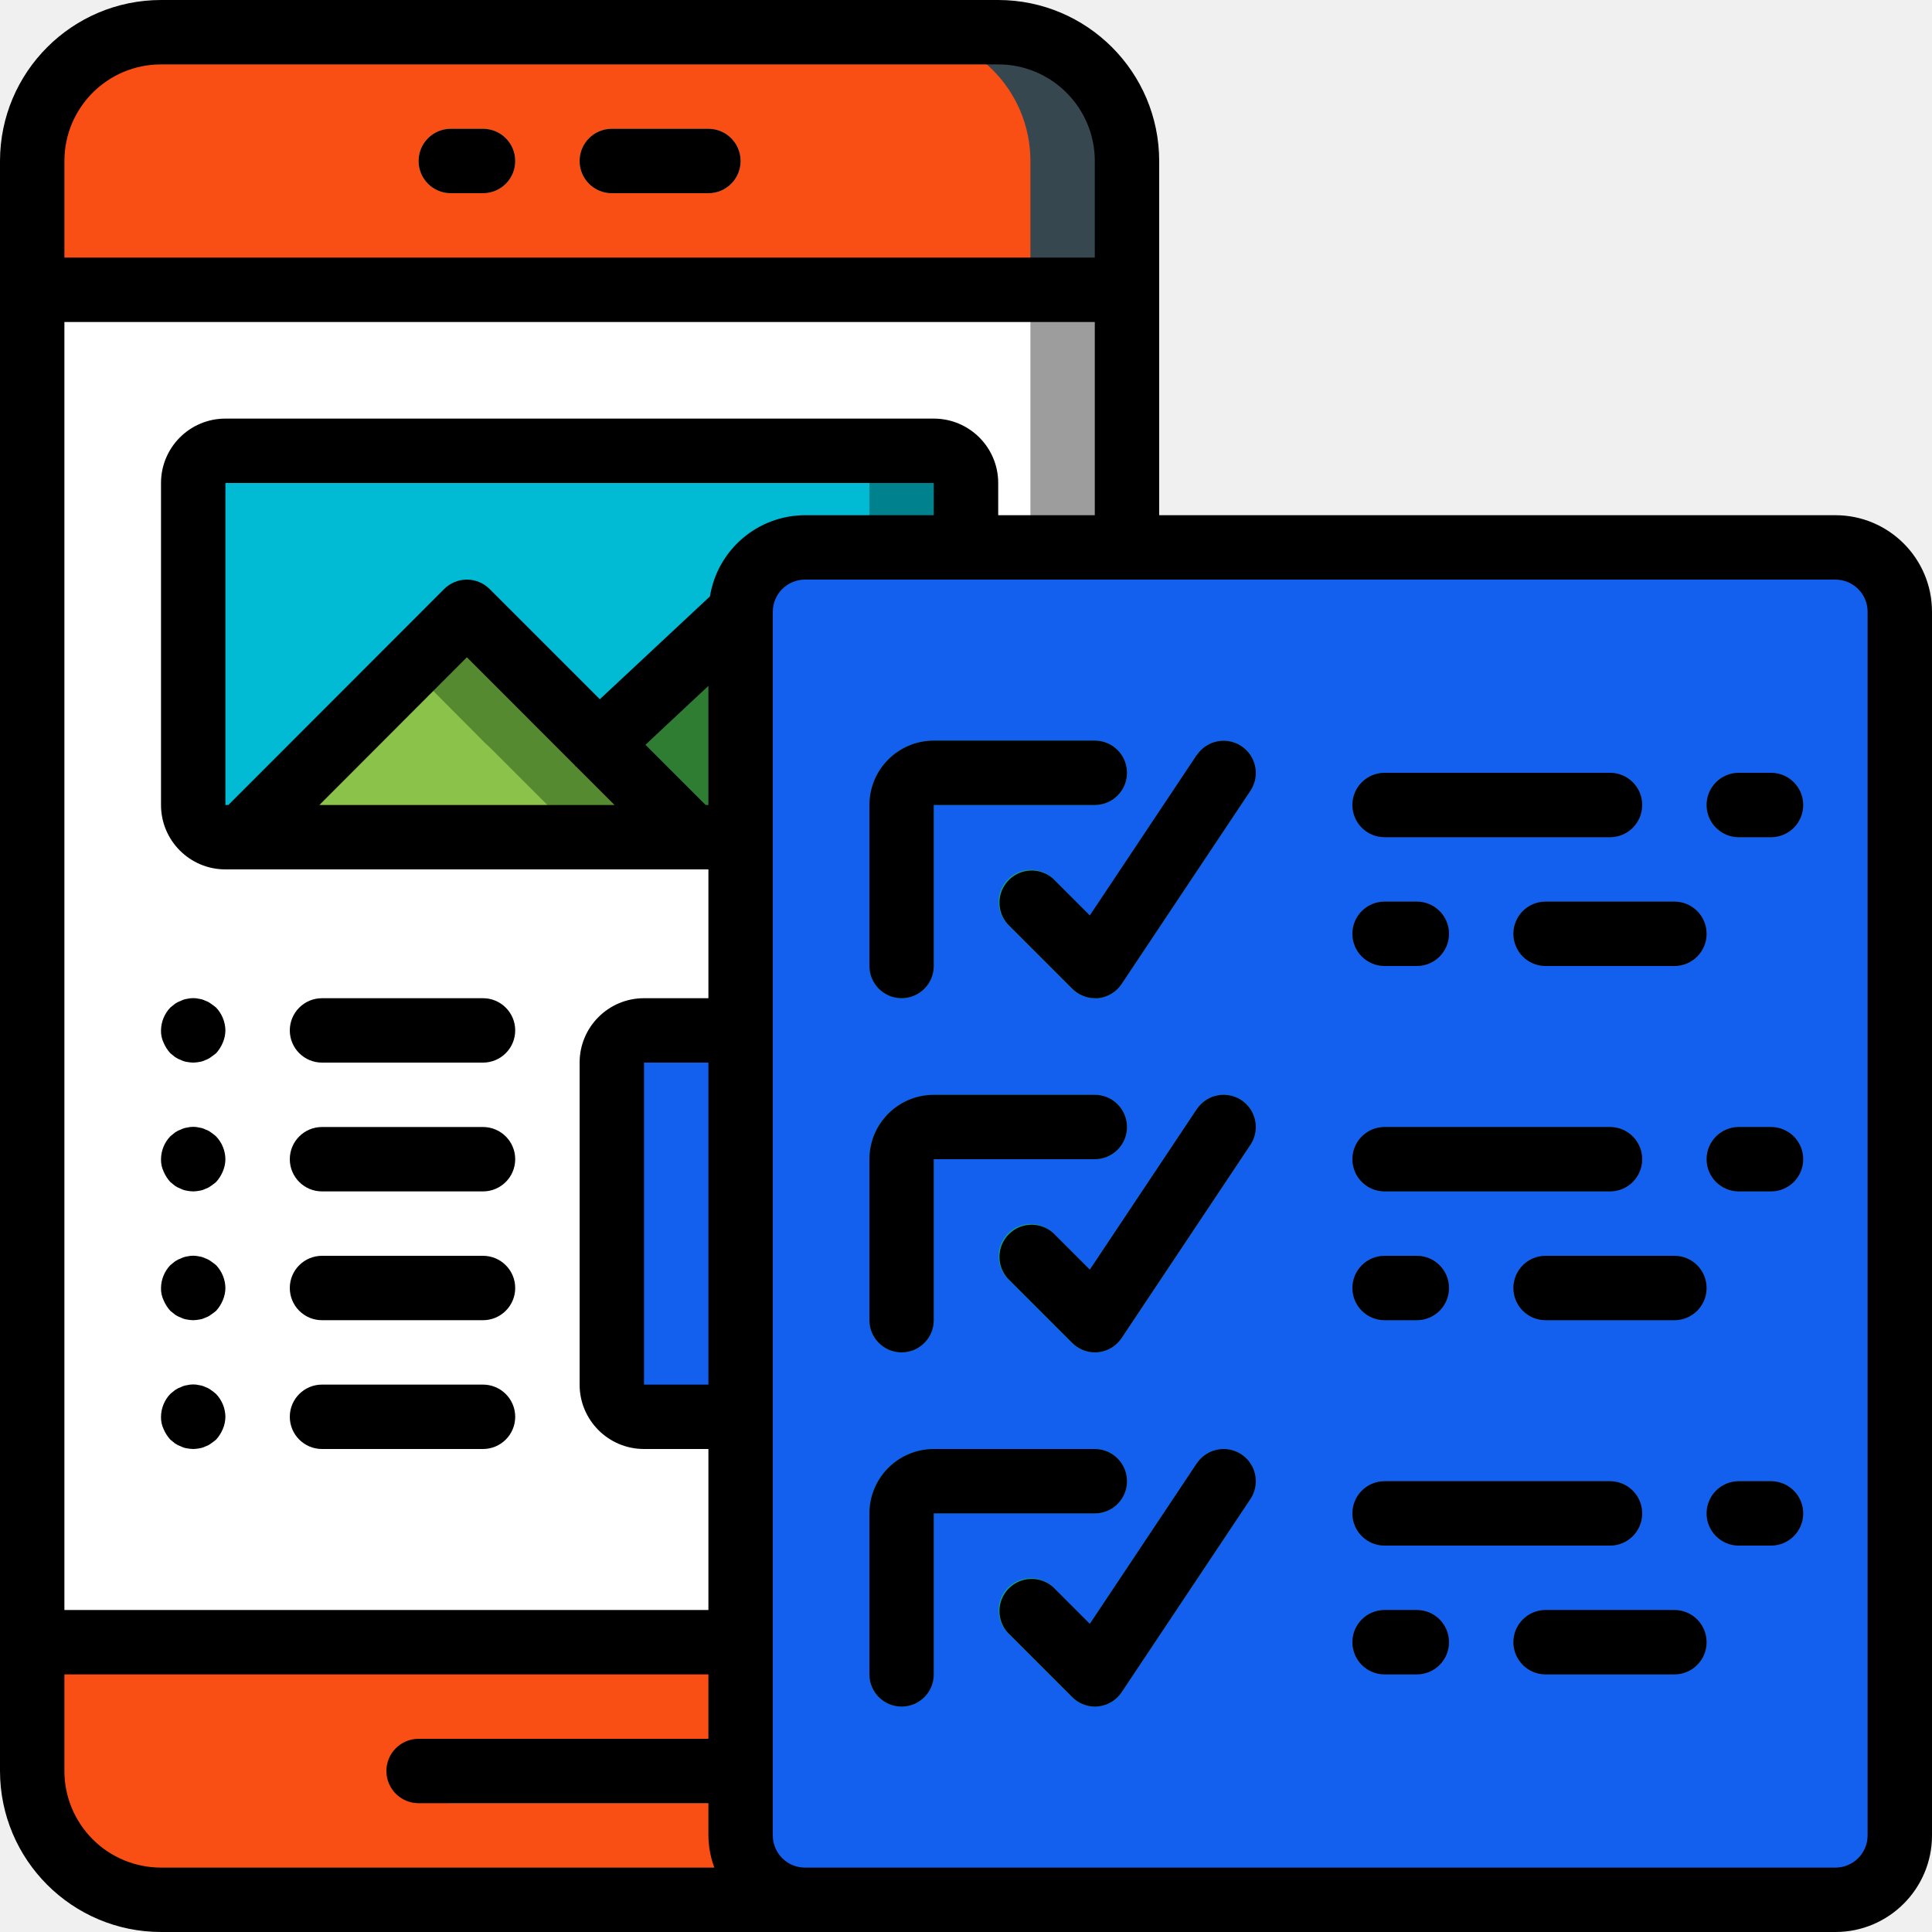
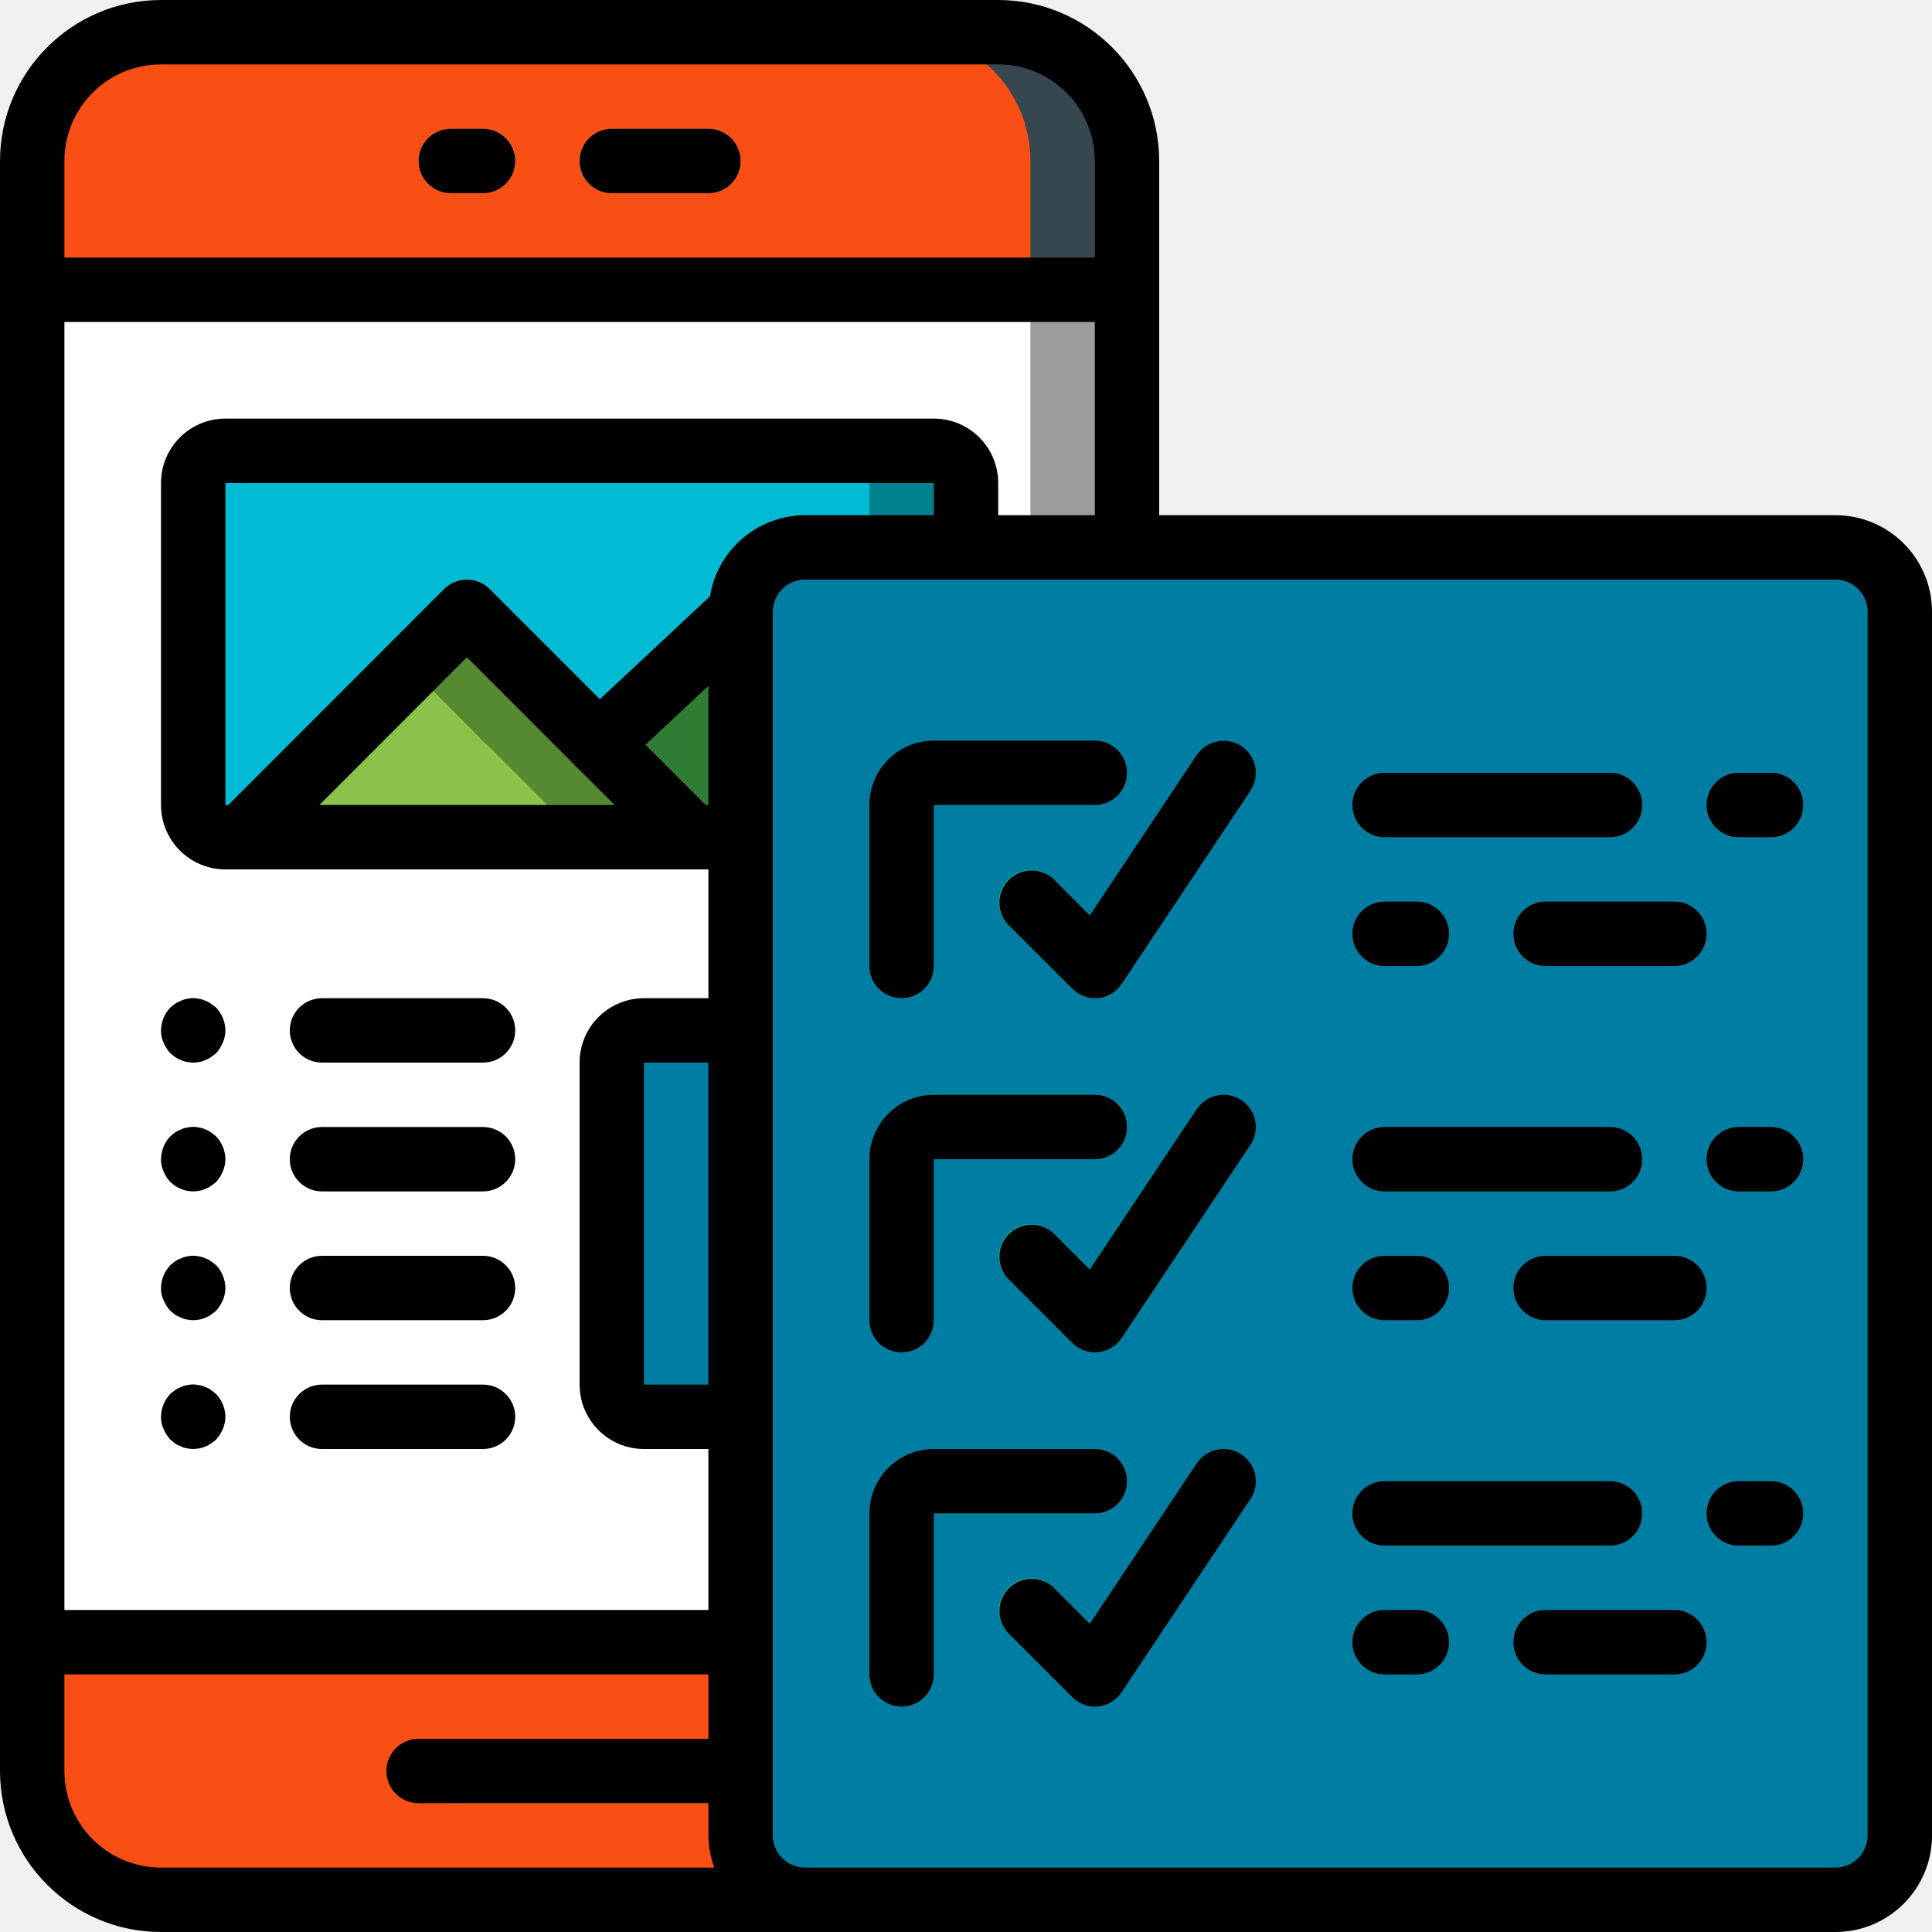
<svg xmlns="http://www.w3.org/2000/svg" width="70" height="70" viewBox="0 0 512 512">
  <path d="m42.668 8.535h221.867c18.848 0 34.133 15.281 34.133 34.133v426.664c0 18.852-15.285 34.133-34.133 34.133h-221.867c-18.852 0-34.133-15.281-34.133-34.133v-426.664c0-18.852 15.281-34.133 34.133-34.133zm0 0" fill="#37474f" />
  <path d="m42.668 8.535h196.266c18.852 0 34.133 15.281 34.133 34.133v426.664c0 18.852-15.281 34.133-34.133 34.133h-196.266c-18.852 0-34.133-15.281-34.133-34.133v-426.664c0-18.852 15.281-34.133 34.133-34.133zm0 0" fill="#f94f15" />
  <path d="m8.535 76.801h290.133v358.398h-290.133zm0 0" fill="#9d9d9d" />
  <path d="m8.535 76.801h264.531v358.398h-264.531zm0 0" fill="#fff" />
  <path d="m128 51.199h-8.535c-4.711 0-8.531-3.82-8.531-8.531 0-4.715 3.82-8.535 8.531-8.535h8.535c4.711 0 8.535 3.82 8.535 8.535 0 4.711-3.824 8.531-8.535 8.531zm0 0" fill="#95a5a5" />
  <path d="m187.734 51.199h-25.602c-4.711 0-8.531-3.82-8.531-8.531 0-4.715 3.82-8.535 8.531-8.535h25.602c4.711 0 8.531 3.82 8.531 8.535 0 4.711-3.82 8.531-8.531 8.531zm0 0" fill="#95a5a5" />
  <path d="m187.734 477.867h-68.27c-4.711 0-8.531-3.82-8.531-8.535 0-4.711 3.82-8.531 8.531-8.531h68.27c4.711 0 8.531 3.82 8.531 8.531 0 4.715-3.82 8.535-8.531 8.535zm0 0" fill="#95a5a5" />
  <path d="m256 128v85.332c0 4.715-3.82 8.535-8.535 8.535h-13.566v-.684h-169.129v.684h-5.035c-4.715 0-8.535-3.82-8.535-8.535v-85.332c0-4.711 3.82-8.535 8.535-8.535h187.73c4.715 0 8.535 3.824 8.535 8.535zm0 0" fill="#00828e" />
  <path d="m230.398 128v85.332c0 4.715-3.82 8.535-8.531 8.535h-13.57v-.684h-151.891c-3.152-1.336-5.203-4.426-5.207-7.852v-85.332c0-4.711 3.82-8.535 8.535-8.535h162.133c4.711 0 8.531 3.824 8.531 8.535zm0 0" fill="#00bbd3" />
-   <path d="m170.668 273.066h76.797c4.715 0 8.535 3.82 8.535 8.535v85.332c0 4.711-3.82 8.531-8.535 8.531h-76.797c-4.715 0-8.535-3.82-8.535-8.531v-85.332c0-4.715 3.82-8.535 8.535-8.535zm0 0" fill="#1360ef" />
+   <path d="m170.668 273.066h76.797c4.715 0 8.535 3.82 8.535 8.535v85.332c0 4.711-3.82 8.531-8.535 8.531h-76.797c-4.715 0-8.535-3.82-8.535-8.531v-85.332c0-4.715 3.82-8.535 8.535-8.535zm0 0" fill="#007da3" />
  <path d="m183.465 221.867h-118.695v-.684l44.031-44.117 14.934-14.934 34.984 35.074.855.766zm0 0" fill="#558a30" />
  <path d="m153.602 221.867h-88.832v-.684l44.031-44.117 20.051 20.141.855.766zm0 0" fill="#8ac24a" />
  <path d="m233.898 221.184v.684h-50.434l-23.891-23.895-.855-.766 24.746-23.129zm0 0" fill="#2e7d32" />
-   <path d="m213.332 145.066h273.066c9.426 0 17.066 7.641 17.066 17.066v324.266c0 9.426-7.641 17.066-17.066 17.066h-273.066c-9.426 0-17.066-7.641-17.066-17.066v-324.266c0-9.426 7.641-17.066 17.066-17.066zm0 0" fill="#1360ef" />
-   <path d="m213.332 145.066h247.469c9.426 0 17.066 7.641 17.066 17.066v324.266c0 9.426-7.641 17.066-17.066 17.066h-247.469c-9.426 0-17.066-7.641-17.066-17.066v-324.266c0-9.426 7.641-17.066 17.066-17.066zm0 0" fill="#1360ef" />
+   <path d="m213.332 145.066h273.066c9.426 0 17.066 7.641 17.066 17.066v324.266c0 9.426-7.641 17.066-17.066 17.066h-273.066c-9.426 0-17.066-7.641-17.066-17.066v-324.266c0-9.426 7.641-17.066 17.066-17.066zm0 0" fill="#007da3" />
+   <path d="m213.332 145.066h247.469c9.426 0 17.066 7.641 17.066 17.066v324.266c0 9.426-7.641 17.066-17.066 17.066h-247.469c-9.426 0-17.066-7.641-17.066-17.066v-324.266c0-9.426 7.641-17.066 17.066-17.066zm0 0" fill="#007da3" />
  <path d="m238.934 264.535c4.711 0 8.531-3.824 8.531-8.535v-42.668h42.668c4.715 0 8.535-3.82 8.535-8.531 0-4.715-3.82-8.535-8.535-8.535h-42.668c-9.426 0-17.066 7.641-17.066 17.066v42.668c0 4.711 3.82 8.535 8.535 8.535zm0 0" fill="#14a085" />
  <path d="m279.102 232.898c-3.352-3.23-8.672-3.188-11.965.105-3.289 3.293-3.336 8.613-.102 11.961l17.066 17.066c1.598 1.602 3.77 2.5 6.031 2.504h.855c2.539-.254 4.836-1.633 6.254-3.758l34.133-51.199c1.691-2.535 1.902-5.781.551-8.516-1.352-2.734-4.055-4.539-7.098-4.738-3.043-.195-5.961 1.246-7.652 3.781l-28.355 42.547zm0 0" fill="#14a085" />
  <path d="m238.934 358.398c4.711 0 8.531-3.82 8.531-8.531v-42.668h42.668c4.715 0 8.535-3.82 8.535-8.531 0-4.715-3.82-8.535-8.535-8.535h-42.668c-9.426 0-17.066 7.641-17.066 17.066v42.668c0 4.711 3.82 8.531 8.535 8.531zm0 0" fill="#14a085" />
  <path d="m317.168 293.93-28.355 42.547-9.711-9.711c-3.352-3.234-8.672-3.188-11.965.105-3.289 3.293-3.336 8.613-.102 11.961l17.066 17.066c1.598 1.602 3.77 2.5 6.031 2.5.273 0 .555 0 .855-.043 2.539-.25 4.836-1.629 6.254-3.754l34.133-51.199c1.691-2.535 1.902-5.781.551-8.516-1.352-2.734-4.055-4.539-7.098-4.738-3.043-.195-5.961 1.246-7.652 3.781zm0 0" fill="#14a085" />
  <path d="m298.668 392.535c0-4.715-3.82-8.535-8.535-8.535h-42.668c-9.426 0-17.066 7.641-17.066 17.066v42.668c0 4.711 3.82 8.531 8.535 8.531 4.711 0 8.531-3.82 8.531-8.531v-42.668h42.668c4.715 0 8.535-3.82 8.535-8.531zm0 0" fill="#14a085" />
  <path d="m317.168 387.797-28.355 42.547-9.711-9.711c-3.352-3.234-8.672-3.188-11.965.105-3.289 3.289-3.336 8.613-.102 11.961l17.066 17.066c1.598 1.602 3.77 2.5 6.031 2.5.273 0 .555 0 .855-.043 2.539-.25 4.836-1.629 6.254-3.754l34.133-51.199c1.691-2.535 1.902-5.781.551-8.516-1.352-2.734-4.055-4.539-7.098-4.738-3.043-.195-5.961 1.246-7.652 3.781zm0 0" fill="#14a085" />
  <g fill="#3f5c6c">
    <path d="m366.934 221.867h59.734c4.711 0 8.531-3.82 8.531-8.535 0-4.711-3.82-8.531-8.531-8.531h-59.734c-4.715 0-8.535 3.82-8.535 8.531 0 4.715 3.82 8.535 8.535 8.535zm0 0" />
    <path d="m460.801 221.867h8.531c4.715 0 8.535-3.82 8.535-8.535 0-4.711-3.82-8.531-8.535-8.531h-8.531c-4.715 0-8.535 3.82-8.535 8.531 0 4.715 3.82 8.535 8.535 8.535zm0 0" />
    <path d="m401.066 247.465c0 4.715 3.82 8.535 8.535 8.535h34.133c4.711 0 8.531-3.82 8.531-8.535 0-4.711-3.82-8.531-8.531-8.531h-34.133c-4.715 0-8.535 3.82-8.535 8.531zm0 0" />
    <path d="m366.934 256h8.531c4.715 0 8.535-3.82 8.535-8.535 0-4.711-3.82-8.531-8.535-8.531h-8.531c-4.715 0-8.535 3.82-8.535 8.531 0 4.715 3.82 8.535 8.535 8.535zm0 0" />
    <path d="m366.934 315.734h59.734c4.711 0 8.531-3.82 8.531-8.535 0-4.711-3.82-8.531-8.531-8.531h-59.734c-4.715 0-8.535 3.82-8.535 8.531 0 4.715 3.82 8.535 8.535 8.535zm0 0" />
    <path d="m469.332 298.668h-8.531c-4.715 0-8.535 3.82-8.535 8.531 0 4.715 3.82 8.535 8.535 8.535h8.531c4.715 0 8.535-3.82 8.535-8.535 0-4.711-3.82-8.531-8.535-8.531zm0 0" />
    <path d="m443.734 332.801h-34.133c-4.715 0-8.535 3.82-8.535 8.531 0 4.715 3.82 8.535 8.535 8.535h34.133c4.711 0 8.531-3.82 8.531-8.535 0-4.711-3.82-8.531-8.531-8.531zm0 0" />
    <path d="m366.934 349.867h8.531c4.715 0 8.535-3.82 8.535-8.535 0-4.711-3.82-8.531-8.535-8.531h-8.531c-4.715 0-8.535 3.82-8.535 8.531 0 4.715 3.82 8.535 8.535 8.535zm0 0" />
    <path d="m366.934 409.602h59.734c4.711 0 8.531-3.82 8.531-8.535 0-4.711-3.82-8.531-8.531-8.531h-59.734c-4.715 0-8.535 3.82-8.535 8.531 0 4.715 3.82 8.535 8.535 8.535zm0 0" />
    <path d="m469.332 392.535h-8.531c-4.715 0-8.535 3.82-8.535 8.531 0 4.715 3.82 8.535 8.535 8.535h8.531c4.715 0 8.535-3.82 8.535-8.535 0-4.711-3.82-8.531-8.535-8.531zm0 0" />
    <path d="m443.734 426.668h-34.133c-4.715 0-8.535 3.82-8.535 8.531 0 4.715 3.82 8.535 8.535 8.535h34.133c4.711 0 8.531-3.82 8.531-8.535 0-4.711-3.82-8.531-8.531-8.531zm0 0" />
    <path d="m375.465 426.668h-8.531c-4.715 0-8.535 3.82-8.535 8.531 0 4.715 3.82 8.535 8.535 8.535h8.531c4.715 0 8.535-3.82 8.535-8.535 0-4.711-3.82-8.531-8.535-8.531zm0 0" />
  </g>
  <path d="m486.398 136.535h-179.199v-93.867c-.027-23.555-19.113-42.641-42.664-42.668h-221.867c-23.555.027-42.641 19.113-42.668 42.668v426.664c.027 23.555 19.113 42.641 42.668 42.668h443.73c14.141 0 25.602-11.461 25.602-25.602v-324.266c0-14.137-11.461-25.598-25.602-25.598zm-221.863 0v-8.535c0-9.426-7.645-17.066-17.07-17.066h-187.73c-9.426 0-17.066 7.641-17.066 17.066v85.332c0 9.426 7.641 17.066 17.066 17.066h128v34.137h-17.066c-9.426 0-17.066 7.641-17.066 17.066v85.332c0 9.426 7.641 17.066 17.066 17.066h17.066v42.668h-170.668v-341.336h273.066v51.203zm-51.203 0c-12.527.039-23.188 9.141-25.188 21.512l-29.176 27.254-29.195-29.191c-1.598-1.605-3.773-2.508-6.039-2.508-2.27 0-4.441.902-6.043 2.508l-57.18 57.223h-.777v-85.332h187.73v8.535zm-60.977 66.293c.059.059.066.145.125.207.062.059.188.109.266.188l10.121 10.109h-78.227l39.094-39.148zm18.688-5.453 16.691-15.613v31.57h-.734zm16.691 169.559h-17.066v-85.332h17.066zm-145.066-349.867h221.867c14.137 0 25.598 11.461 25.598 25.602v25.598h-273.066v-25.598c0-14.141 11.461-25.602 25.602-25.602zm-25.602 452.266v-25.598h170.668v17.066h-76.801c-4.715 0-8.535 3.82-8.535 8.531 0 4.715 3.82 8.535 8.535 8.535h76.801v8.531c.027 2.914.559 5.801 1.57 8.535h-146.637c-6.789 0-13.301-2.699-18.102-7.5-4.801-4.801-7.5-11.312-7.5-18.102zm477.867 17.066c0 4.715-3.82 8.535-8.535 8.535h-273.066c-4.711 0-8.531-3.82-8.531-8.535v-324.266c0-4.711 3.82-8.531 8.531-8.531h273.066c4.715 0 8.535 3.82 8.535 8.531zm0 0" />
  <path d="m238.934 264.535c4.711 0 8.531-3.824 8.531-8.535v-42.668h42.668c4.715 0 8.535-3.82 8.535-8.531 0-4.715-3.82-8.535-8.535-8.535h-42.668c-9.426 0-17.066 7.641-17.066 17.066v42.668c0 4.711 3.82 8.535 8.535 8.535zm0 0" />
  <path d="m317.168 200.039-28.355 42.547-9.711-9.711c-3.371-3.023-8.516-2.887-11.723.312-3.207 3.195-3.359 8.34-.344 11.719l17.066 17.066c1.59 1.621 3.762 2.543 6.031 2.562h.855c2.539-.254 4.836-1.633 6.254-3.758l34.133-51.199c1.691-2.535 1.902-5.781.551-8.516-1.352-2.734-4.055-4.539-7.098-4.738-3.043-.195-5.961 1.246-7.652 3.781zm0 0" />
  <path d="m238.934 358.398c4.711 0 8.531-3.82 8.531-8.531v-42.668h42.668c4.715 0 8.535-3.82 8.535-8.531 0-4.715-3.82-8.535-8.535-8.535h-42.668c-9.426 0-17.066 7.641-17.066 17.066v42.668c0 4.711 3.82 8.531 8.535 8.531zm0 0" />
  <path d="m317.168 293.906-28.355 42.547-9.711-9.711c-3.371-3.023-8.516-2.887-11.723.309-3.207 3.199-3.359 8.344-.344 11.723l17.066 17.066c1.59 1.621 3.762 2.543 6.031 2.559.281 0 .555 0 .855-.043 2.539-.25 4.836-1.629 6.254-3.754l34.133-51.199c1.691-2.535 1.902-5.781.551-8.516-1.352-2.734-4.055-4.539-7.098-4.738-3.043-.195-5.961 1.246-7.652 3.781zm0 0" />
  <path d="m298.668 392.535c0-4.715-3.82-8.535-8.535-8.535h-42.668c-9.426 0-17.066 7.641-17.066 17.066v42.668c0 4.711 3.82 8.531 8.535 8.531 4.711 0 8.531-3.82 8.531-8.531v-42.668h42.668c4.715 0 8.535-3.82 8.535-8.531zm0 0" />
  <path d="m317.168 387.773-28.355 42.547-9.711-9.711c-3.371-3.023-8.516-2.887-11.723.309-3.207 3.199-3.359 8.344-.344 11.723l17.066 17.066c1.59 1.621 3.762 2.543 6.031 2.559.281 0 .555 0 .855-.043 2.539-.25 4.836-1.629 6.254-3.754l34.133-51.199c1.691-2.535 1.902-5.781.551-8.516-1.352-2.734-4.055-4.539-7.098-4.738-3.043-.195-5.961 1.246-7.652 3.781zm0 0" />
  <path d="m366.934 221.867h59.734c4.711 0 8.531-3.82 8.531-8.535 0-4.711-3.82-8.531-8.531-8.531h-59.734c-4.715 0-8.535 3.82-8.535 8.531 0 4.715 3.82 8.535 8.535 8.535zm0 0" />
  <path d="m469.332 204.801h-8.531c-4.715 0-8.535 3.82-8.535 8.531 0 4.715 3.82 8.535 8.535 8.535h8.531c4.715 0 8.535-3.82 8.535-8.535 0-4.711-3.82-8.531-8.535-8.531zm0 0" />
  <path d="m401.066 247.465c0 4.715 3.82 8.535 8.535 8.535h34.133c4.711 0 8.531-3.82 8.531-8.535 0-4.711-3.82-8.531-8.531-8.531h-34.133c-4.715 0-8.535 3.82-8.535 8.531zm0 0" />
  <path d="m366.934 256h8.531c4.715 0 8.535-3.82 8.535-8.535 0-4.711-3.82-8.531-8.535-8.531h-8.531c-4.715 0-8.535 3.82-8.535 8.531 0 4.715 3.82 8.535 8.535 8.535zm0 0" />
  <path d="m366.934 315.734h59.734c4.711 0 8.531-3.82 8.531-8.535 0-4.711-3.82-8.531-8.531-8.531h-59.734c-4.715 0-8.535 3.82-8.535 8.531 0 4.715 3.82 8.535 8.535 8.535zm0 0" />
  <path d="m469.332 298.668h-8.531c-4.715 0-8.535 3.82-8.535 8.531 0 4.715 3.82 8.535 8.535 8.535h8.531c4.715 0 8.535-3.82 8.535-8.535 0-4.711-3.82-8.531-8.535-8.531zm0 0" />
  <path d="m443.734 332.801h-34.133c-4.715 0-8.535 3.82-8.535 8.531 0 4.715 3.82 8.535 8.535 8.535h34.133c4.711 0 8.531-3.82 8.531-8.535 0-4.711-3.82-8.531-8.531-8.531zm0 0" />
  <path d="m366.934 349.867h8.531c4.715 0 8.535-3.82 8.535-8.535 0-4.711-3.82-8.531-8.535-8.531h-8.531c-4.715 0-8.535 3.82-8.535 8.531 0 4.715 3.82 8.535 8.535 8.535zm0 0" />
  <path d="m366.934 409.602h59.734c4.711 0 8.531-3.82 8.531-8.535 0-4.711-3.82-8.531-8.531-8.531h-59.734c-4.715 0-8.535 3.82-8.535 8.531 0 4.715 3.82 8.535 8.535 8.535zm0 0" />
  <path d="m469.332 392.535h-8.531c-4.715 0-8.535 3.82-8.535 8.531 0 4.715 3.82 8.535 8.535 8.535h8.531c4.715 0 8.535-3.82 8.535-8.535 0-4.711-3.82-8.531-8.535-8.531zm0 0" />
  <path d="m443.734 426.668h-34.133c-4.715 0-8.535 3.82-8.535 8.531 0 4.715 3.82 8.535 8.535 8.535h34.133c4.711 0 8.531-3.82 8.531-8.535 0-4.711-3.82-8.531-8.531-8.531zm0 0" />
  <path d="m375.465 426.668h-8.531c-4.715 0-8.535 3.82-8.535 8.531 0 4.715 3.82 8.535 8.535 8.535h8.531c4.715 0 8.535-3.82 8.535-8.535 0-4.711-3.82-8.531-8.535-8.531zm0 0" />
  <path d="m119.465 51.199h8.535c4.711 0 8.535-3.82 8.535-8.531 0-4.715-3.824-8.535-8.535-8.535h-8.535c-4.711 0-8.531 3.82-8.531 8.535 0 4.711 3.82 8.531 8.531 8.531zm0 0" />
  <path d="m162.133 51.199h25.602c4.711 0 8.531-3.82 8.531-8.531 0-4.715-3.82-8.535-8.531-8.535h-25.602c-4.711 0-8.531 3.82-8.531 8.535 0 4.711 3.82 8.531 8.531 8.531zm0 0" />
  <path d="m85.332 315.734h42.668c4.711 0 8.535-3.82 8.535-8.535 0-4.711-3.824-8.531-8.535-8.531h-42.668c-4.711 0-8.531 3.82-8.531 8.531 0 4.715 3.82 8.535 8.531 8.535zm0 0" />
  <path d="m55.895 300.09c-.438-.336-.93-.594-1.453-.766-.508-.262-1.059-.43-1.629-.504-1.062-.266-2.172-.266-3.234 0-.566.074-1.113.242-1.621.504-.547.188-1.066.445-1.543.766l-1.273 1.035c-1.566 1.637-2.453 3.809-2.473 6.074-.031 1.121.203 2.23.68 3.242.434 1.035 1.039 1.988 1.793 2.816l1.273 1.023c.477.324.996.582 1.543.77.508.258 1.055.434 1.621.512.535.098 1.078.156 1.621.172.543-.016 1.082-.074 1.613-.172.566-.078 1.117-.254 1.629-.512.523-.172 1.016-.43 1.453-.77.504-.332.938-.68 1.363-1.023.754-.828 1.359-1.781 1.793-2.816.438-1.023.668-2.125.684-3.242-.031-2.258-.918-4.418-2.477-6.051-.426-.375-.859-.715-1.363-1.059zm0 0" />
  <path d="m85.332 281.602h42.668c4.711 0 8.535-3.82 8.535-8.535 0-4.711-3.824-8.531-8.535-8.531h-42.668c-4.711 0-8.531 3.82-8.531 8.531 0 4.715 3.82 8.535 8.531 8.535zm0 0" />
  <path d="m43.348 276.309c.434 1.035 1.039 1.988 1.793 2.816l1.273 1.023c.477.324.996.582 1.543.77.508.258 1.055.434 1.621.512.535.098 1.078.156 1.621.172.543-.016 1.082-.074 1.613-.172.566-.078 1.117-.254 1.629-.512.523-.172 1.016-.434 1.453-.77.504-.34.938-.684 1.363-1.023.754-.828 1.359-1.781 1.793-2.816.438-1.023.668-2.125.684-3.242-.035-2.258-.918-4.422-2.477-6.059-.426-.34-.852-.684-1.363-1.023-.438-.336-.93-.598-1.453-.77-.512-.258-1.062-.43-1.629-.512-1.062-.254-2.172-.254-3.234 0-.566.078-1.113.254-1.621.512-.547.188-1.066.449-1.543.77l-1.273 1.023c-1.562 1.633-2.445 3.801-2.473 6.059-.031 1.121.203 2.23.68 3.242zm0 0" />
  <path d="m85.332 349.867h42.668c4.711 0 8.535-3.82 8.535-8.535 0-4.711-3.824-8.531-8.535-8.531h-42.668c-4.711 0-8.531 3.82-8.531 8.531 0 4.715 3.82 8.535 8.531 8.535zm0 0" />
  <path d="m55.895 334.25c-.438-.336-.93-.594-1.453-.766-.512-.262-1.062-.434-1.629-.516-1.062-.254-2.172-.254-3.234 0-.566.082-1.113.254-1.621.516-.547.188-1.066.445-1.543.766l-1.273 1.023c-1.562 1.637-2.445 3.801-2.473 6.059-.031 1.121.203 2.23.68 3.242.434 1.035 1.039 1.988 1.793 2.816l1.273 1.023c.477.324.996.582 1.543.77.508.262 1.055.434 1.621.512.535.102 1.078.156 1.621.172.543-.016 1.082-.07 1.613-.172.566-.078 1.117-.25 1.629-.512.523-.172 1.016-.43 1.453-.77.504-.34.938-.68 1.363-1.023.754-.828 1.359-1.781 1.793-2.816.438-1.023.668-2.125.684-3.242-.035-2.258-.918-4.422-2.477-6.059-.426-.34-.859-.68-1.363-1.023zm0 0" />
  <path d="m85.332 384h42.668c4.711 0 8.535-3.82 8.535-8.535 0-4.711-3.824-8.531-8.535-8.531h-42.668c-4.711 0-8.531 3.82-8.531 8.531 0 4.715 3.82 8.535 8.531 8.535zm0 0" />
  <path d="m55.895 368.359c-.438-.336-.93-.598-1.453-.77-.508-.262-1.059-.43-1.629-.504-1.062-.262-2.172-.262-3.234 0-.566.074-1.113.242-1.621.504-.547.188-1.066.445-1.543.77l-1.273 1.031c-1.566 1.637-2.453 3.809-2.473 6.074-.031 1.121.203 2.23.68 3.246.434 1.031 1.039 1.984 1.793 2.812l1.273 1.027c.477.32.996.578 1.543.766.508.262 1.055.434 1.621.512.535.102 1.078.156 1.621.172.543-.016 1.082-.07 1.613-.172.566-.078 1.117-.25 1.629-.512.523-.172 1.016-.43 1.453-.766.504-.336.938-.684 1.363-1.027.754-.828 1.359-1.781 1.793-2.812.438-1.027.668-2.129.684-3.246-.031-2.254-.918-4.418-2.477-6.047-.426-.375-.859-.719-1.363-1.059zm0 0" />
</svg>
